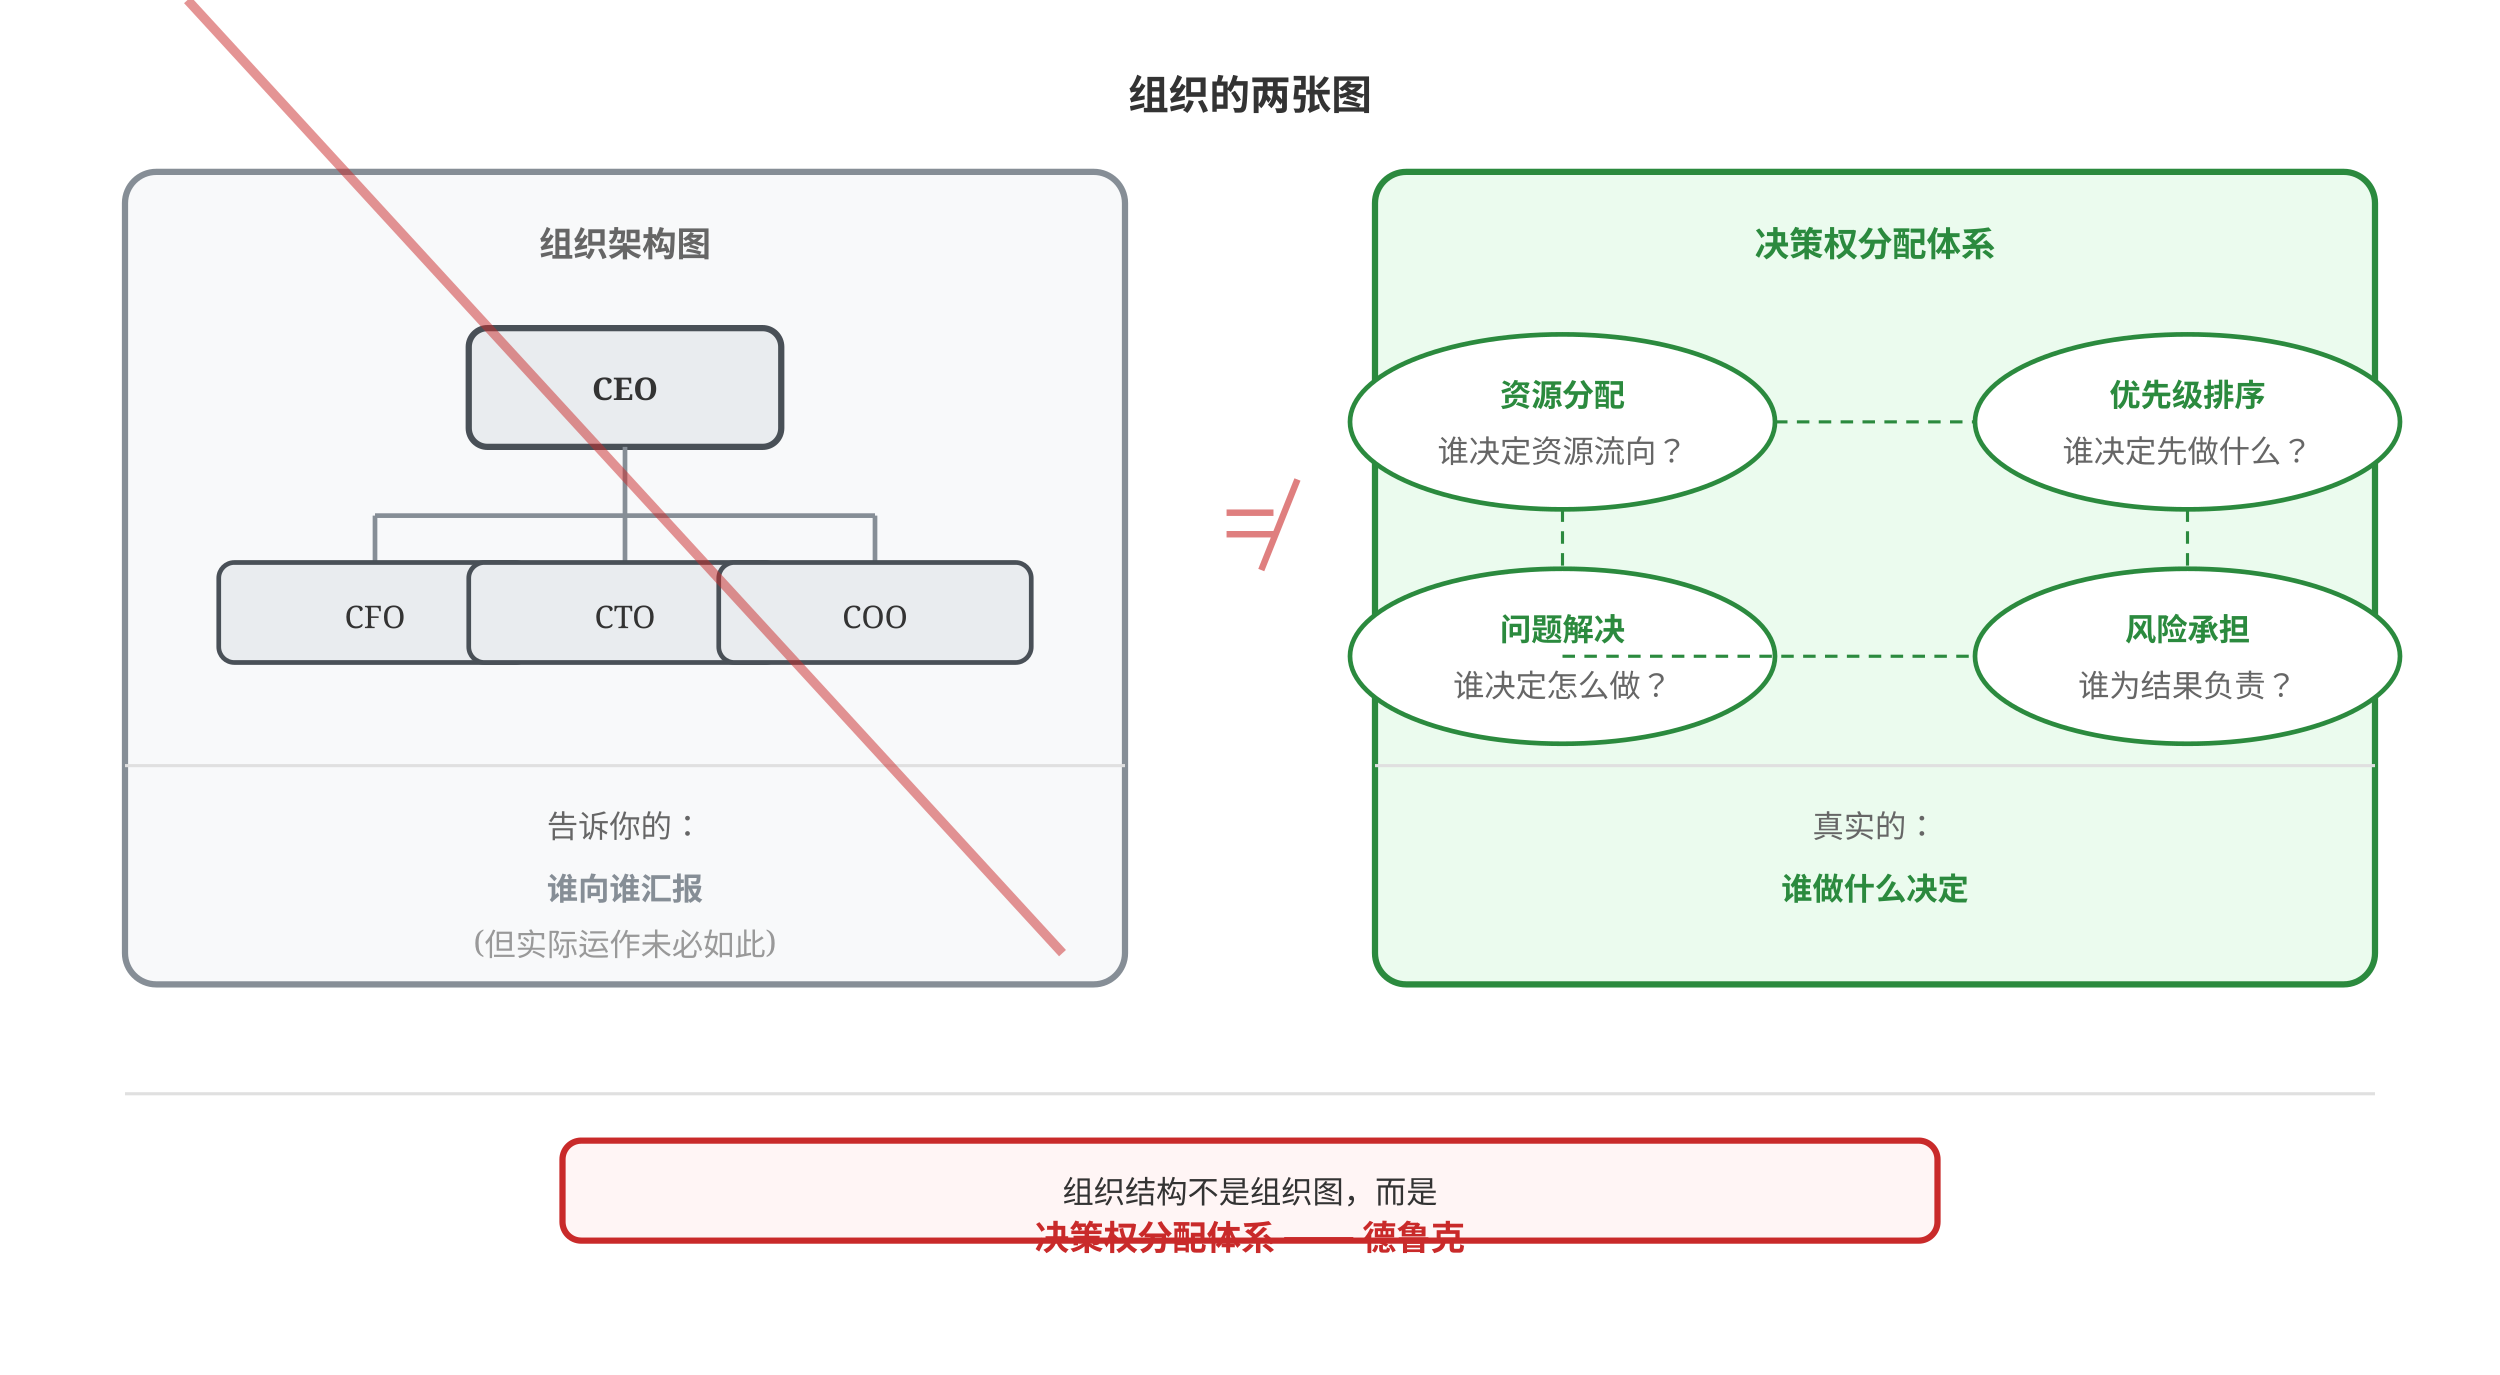
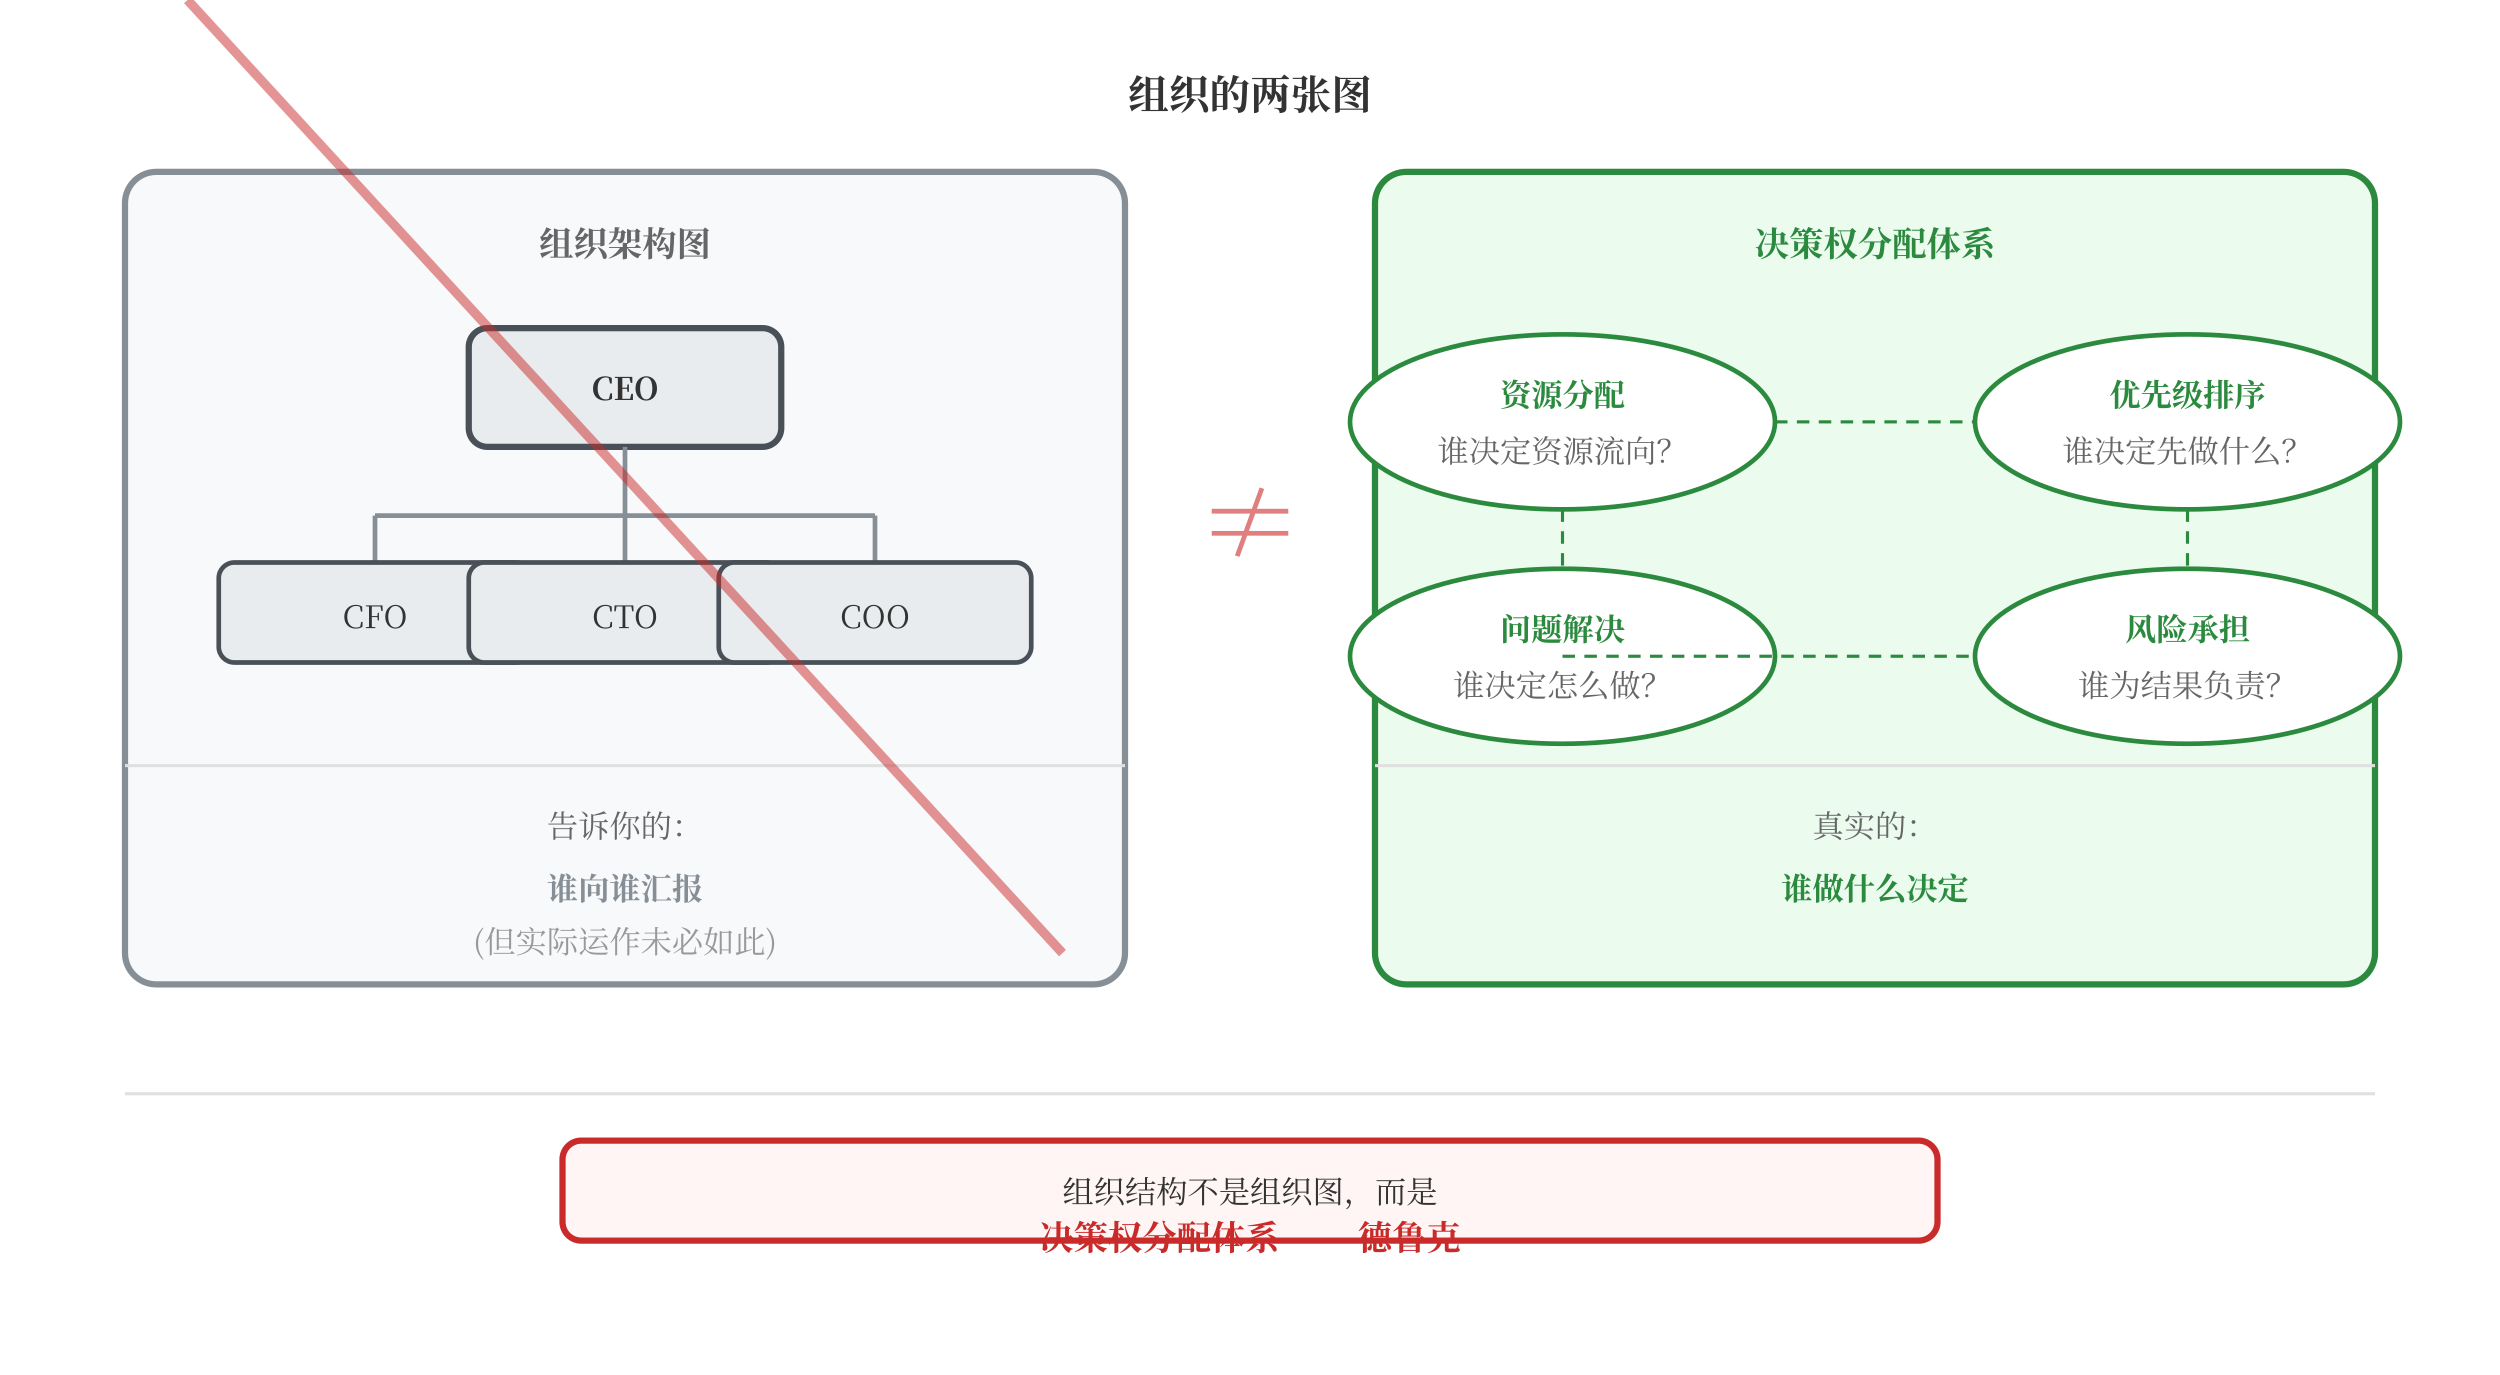
- <svg xmlns="http://www.w3.org/2000/svg" viewBox="0 0 800 440" style="font-family: 'Songti SC', serif; background: #fefefe;">
+ <svg xmlns="http://www.w3.org/2000/svg" viewBox="0 0 800 440" style="font-family: 'Noto Serif CJK SC', serif; background: #fefefe;">
  <rect width="800" height="440" fill="white" />
  <text x="400" y="35" text-anchor="middle" font-size="13" font-weight="bold" fill="#333">组织的两张图</text>
  <rect x="40" y="55" width="320" height="260" rx="10" fill="#f8f9fa" stroke="#868e96" stroke-width="2" />
  <text x="200" y="82" text-anchor="middle" font-size="11" font-weight="bold" fill="#666">组织架构图</text>
  <rect x="150" y="105" width="100" height="38" rx="6" fill="#e9ecef" stroke="#495057" stroke-width="2" />
  <text x="200" y="128" text-anchor="middle" font-size="10" font-weight="bold" fill="#333">CEO</text>
  <line x1="200" y1="143" x2="200" y2="165" stroke="#868e96" stroke-width="1.5" />
  <line x1="120" y1="165" x2="280" y2="165" stroke="#868e96" stroke-width="1.5" />
  <line x1="120" y1="165" x2="120" y2="180" stroke="#868e96" stroke-width="1.5" />
  <line x1="200" y1="165" x2="200" y2="180" stroke="#868e96" stroke-width="1.5" />
  <line x1="280" y1="165" x2="280" y2="180" stroke="#868e96" stroke-width="1.5" />
  <rect x="70" y="180" width="100" height="32" rx="5" fill="#e9ecef" stroke="#495057" stroke-width="1.5" />
  <text x="120" y="201" text-anchor="middle" font-size="10" fill="#333">CFO</text>
  <rect x="150" y="180" width="100" height="32" rx="5" fill="#e9ecef" stroke="#495057" stroke-width="1.5" />
  <text x="200" y="201" text-anchor="middle" font-size="10" fill="#333">CTO</text>
  <rect x="230" y="180" width="100" height="32" rx="5" fill="#e9ecef" stroke="#495057" stroke-width="1.5" />
  <text x="280" y="201" text-anchor="middle" font-size="10" fill="#333">COO</text>
  <line x1="40" y1="245" x2="360" y2="245" stroke="#e0e0e0" stroke-width="1" />
  <text x="200" y="268" text-anchor="middle" font-size="10" fill="#666">告诉你的：</text>
  <text x="200" y="288" text-anchor="middle" font-size="10" font-weight="bold" fill="#868e96">谁向谁汇报</text>
  <text x="200" y="305" text-anchor="middle" font-size="10" fill="#999">(但实际运作未必如此)</text>
  <line x1="60" y="78" x2="340" y2="305" stroke="#c92a2a" stroke-width="3" opacity="0.5" />
  <text x="400" y="180" text-anchor="middle" font-size="35" fill="#c92a2a" opacity="0.6">≠</text>
  <rect x="440" y="55" width="320" height="260" rx="10" fill="#ebfbee" stroke="#2b8a3e" stroke-width="2" />
  <text x="600" y="82" text-anchor="middle" font-size="11" font-weight="bold" fill="#2b8a3e">决策权分配体系</text>
  <ellipse cx="500" cy="135" rx="68" ry="28" fill="#fff" stroke="#2b8a3e" stroke-width="1.5" />
  <text x="500" y="130" text-anchor="middle" font-size="10" font-weight="bold" fill="#2b8a3e">资源分配</text>
  <text x="500" y="148" text-anchor="middle" font-size="10" fill="#666">谁决定资源流向？</text>
  <ellipse cx="700" cy="135" rx="68" ry="28" fill="#fff" stroke="#2b8a3e" stroke-width="1.5" />
  <text x="700" y="130" text-anchor="middle" font-size="10" font-weight="bold" fill="#2b8a3e">优先级排序</text>
  <text x="700" y="148" text-anchor="middle" font-size="10" fill="#666">谁决定先做什么？</text>
  <ellipse cx="500" cy="210" rx="68" ry="28" fill="#fff" stroke="#2b8a3e" stroke-width="1.5" />
  <text x="500" y="205" text-anchor="middle" font-size="10" font-weight="bold" fill="#2b8a3e">问题解决</text>
  <text x="500" y="223" text-anchor="middle" font-size="10" fill="#666">谁决定怎么做？</text>
  <ellipse cx="700" cy="210" rx="68" ry="28" fill="#fff" stroke="#2b8a3e" stroke-width="1.5" />
  <text x="700" y="205" text-anchor="middle" font-size="10" font-weight="bold" fill="#2b8a3e">风险承担</text>
  <text x="700" y="223" text-anchor="middle" font-size="10" fill="#666">谁为结果负责？</text>
  <line x1="568" y1="135" x2="632" y2="135" stroke="#2b8a3e" stroke-width="1" stroke-dasharray="4,3" />
  <line x1="500" y1="163" x2="500" y2="182" stroke="#2b8a3e" stroke-width="1" stroke-dasharray="4,3" />
  <line x1="700" y1="163" x2="700" y2="182" stroke="#2b8a3e" stroke-width="1" stroke-dasharray="4,3" />
  <line x1="500" y1="210" x2="632" y2="210" stroke="#2b8a3e" stroke-width="1" stroke-dasharray="4,3" />
  <line x1="440" y1="245" x2="760" y2="245" stroke="#e0e0e0" stroke-width="1" />
  <text x="600" y="268" text-anchor="middle" font-size="10" fill="#666">真实的：</text>
  <text x="600" y="288" text-anchor="middle" font-size="10" font-weight="bold" fill="#2b8a3e">谁做什么决定</text>
  <line x1="40" y1="350" x2="760" y2="350" stroke="#e0e0e0" stroke-width="1" />
  <rect x="180" y="365" width="440" height="32" rx="6" fill="#fff5f5" stroke="#c92a2a" stroke-width="2" />
  <text x="400" y="385" text-anchor="middle" font-size="10" fill="#333">组织结构不是组织图，而是</text>
  <text x="400" y="400" text-anchor="middle" font-size="11" font-weight="bold" fill="#c92a2a">决策权分配体系 —— 德鲁克</text>
</svg>
